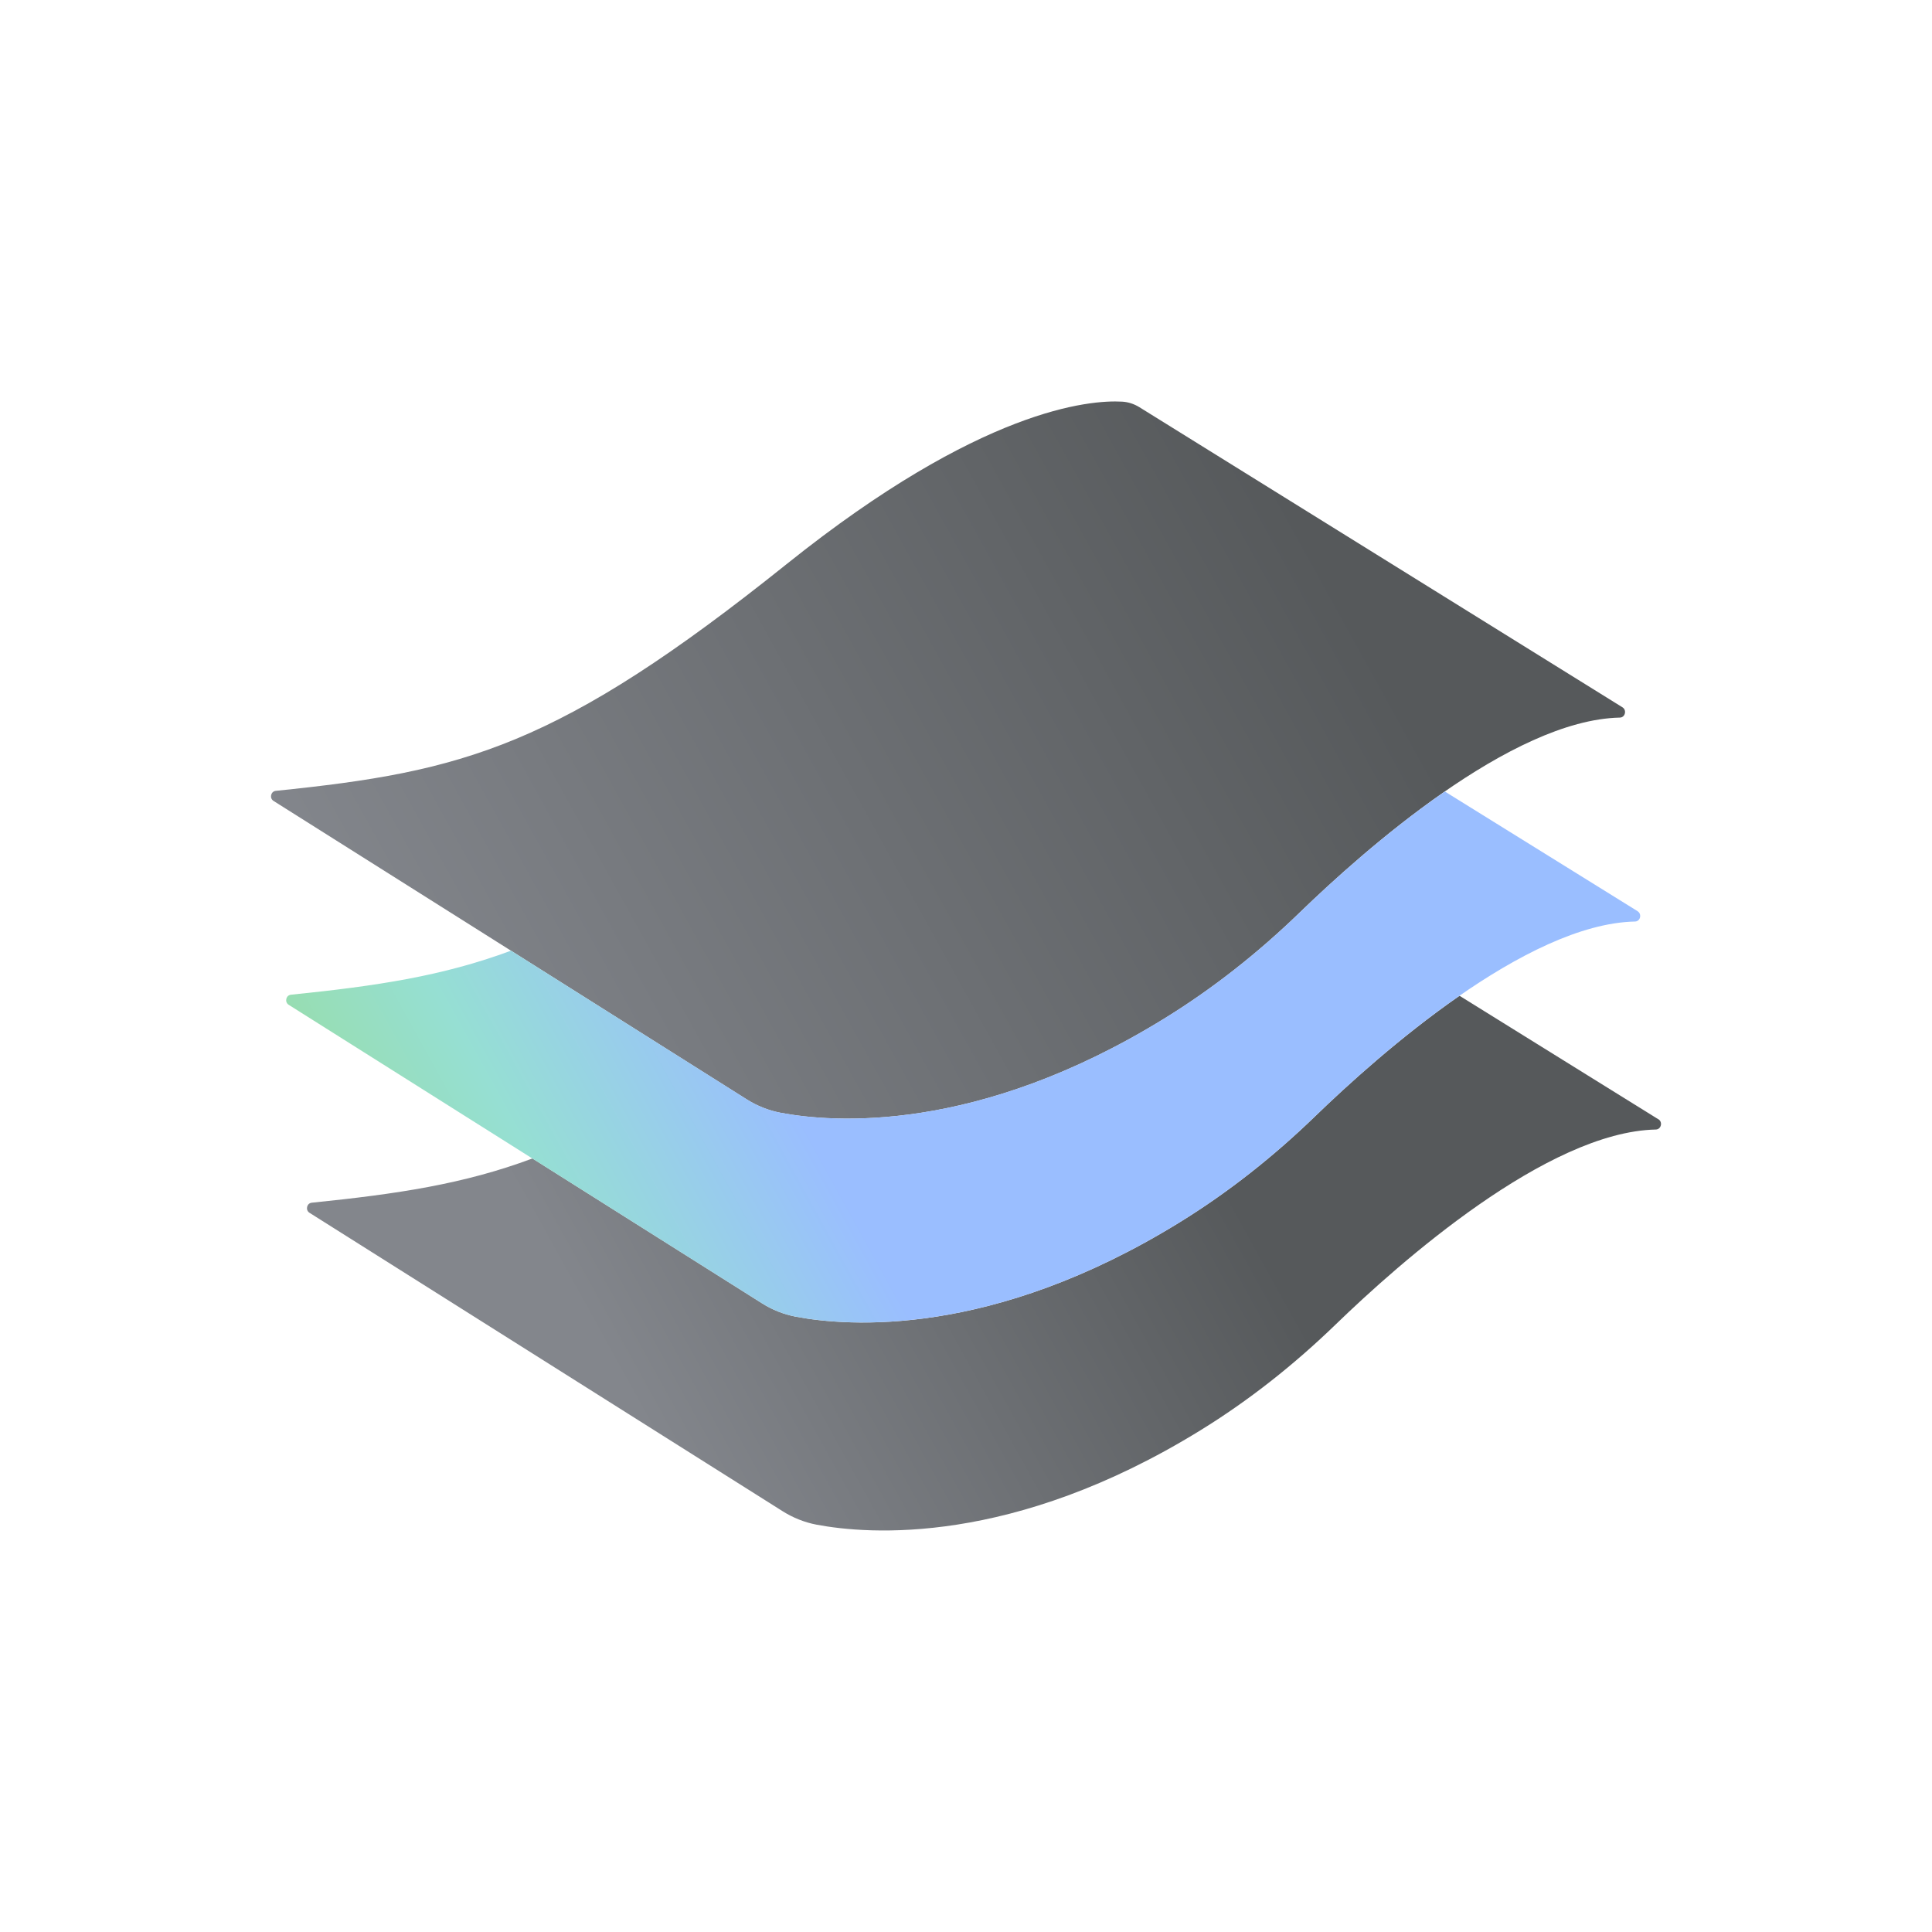
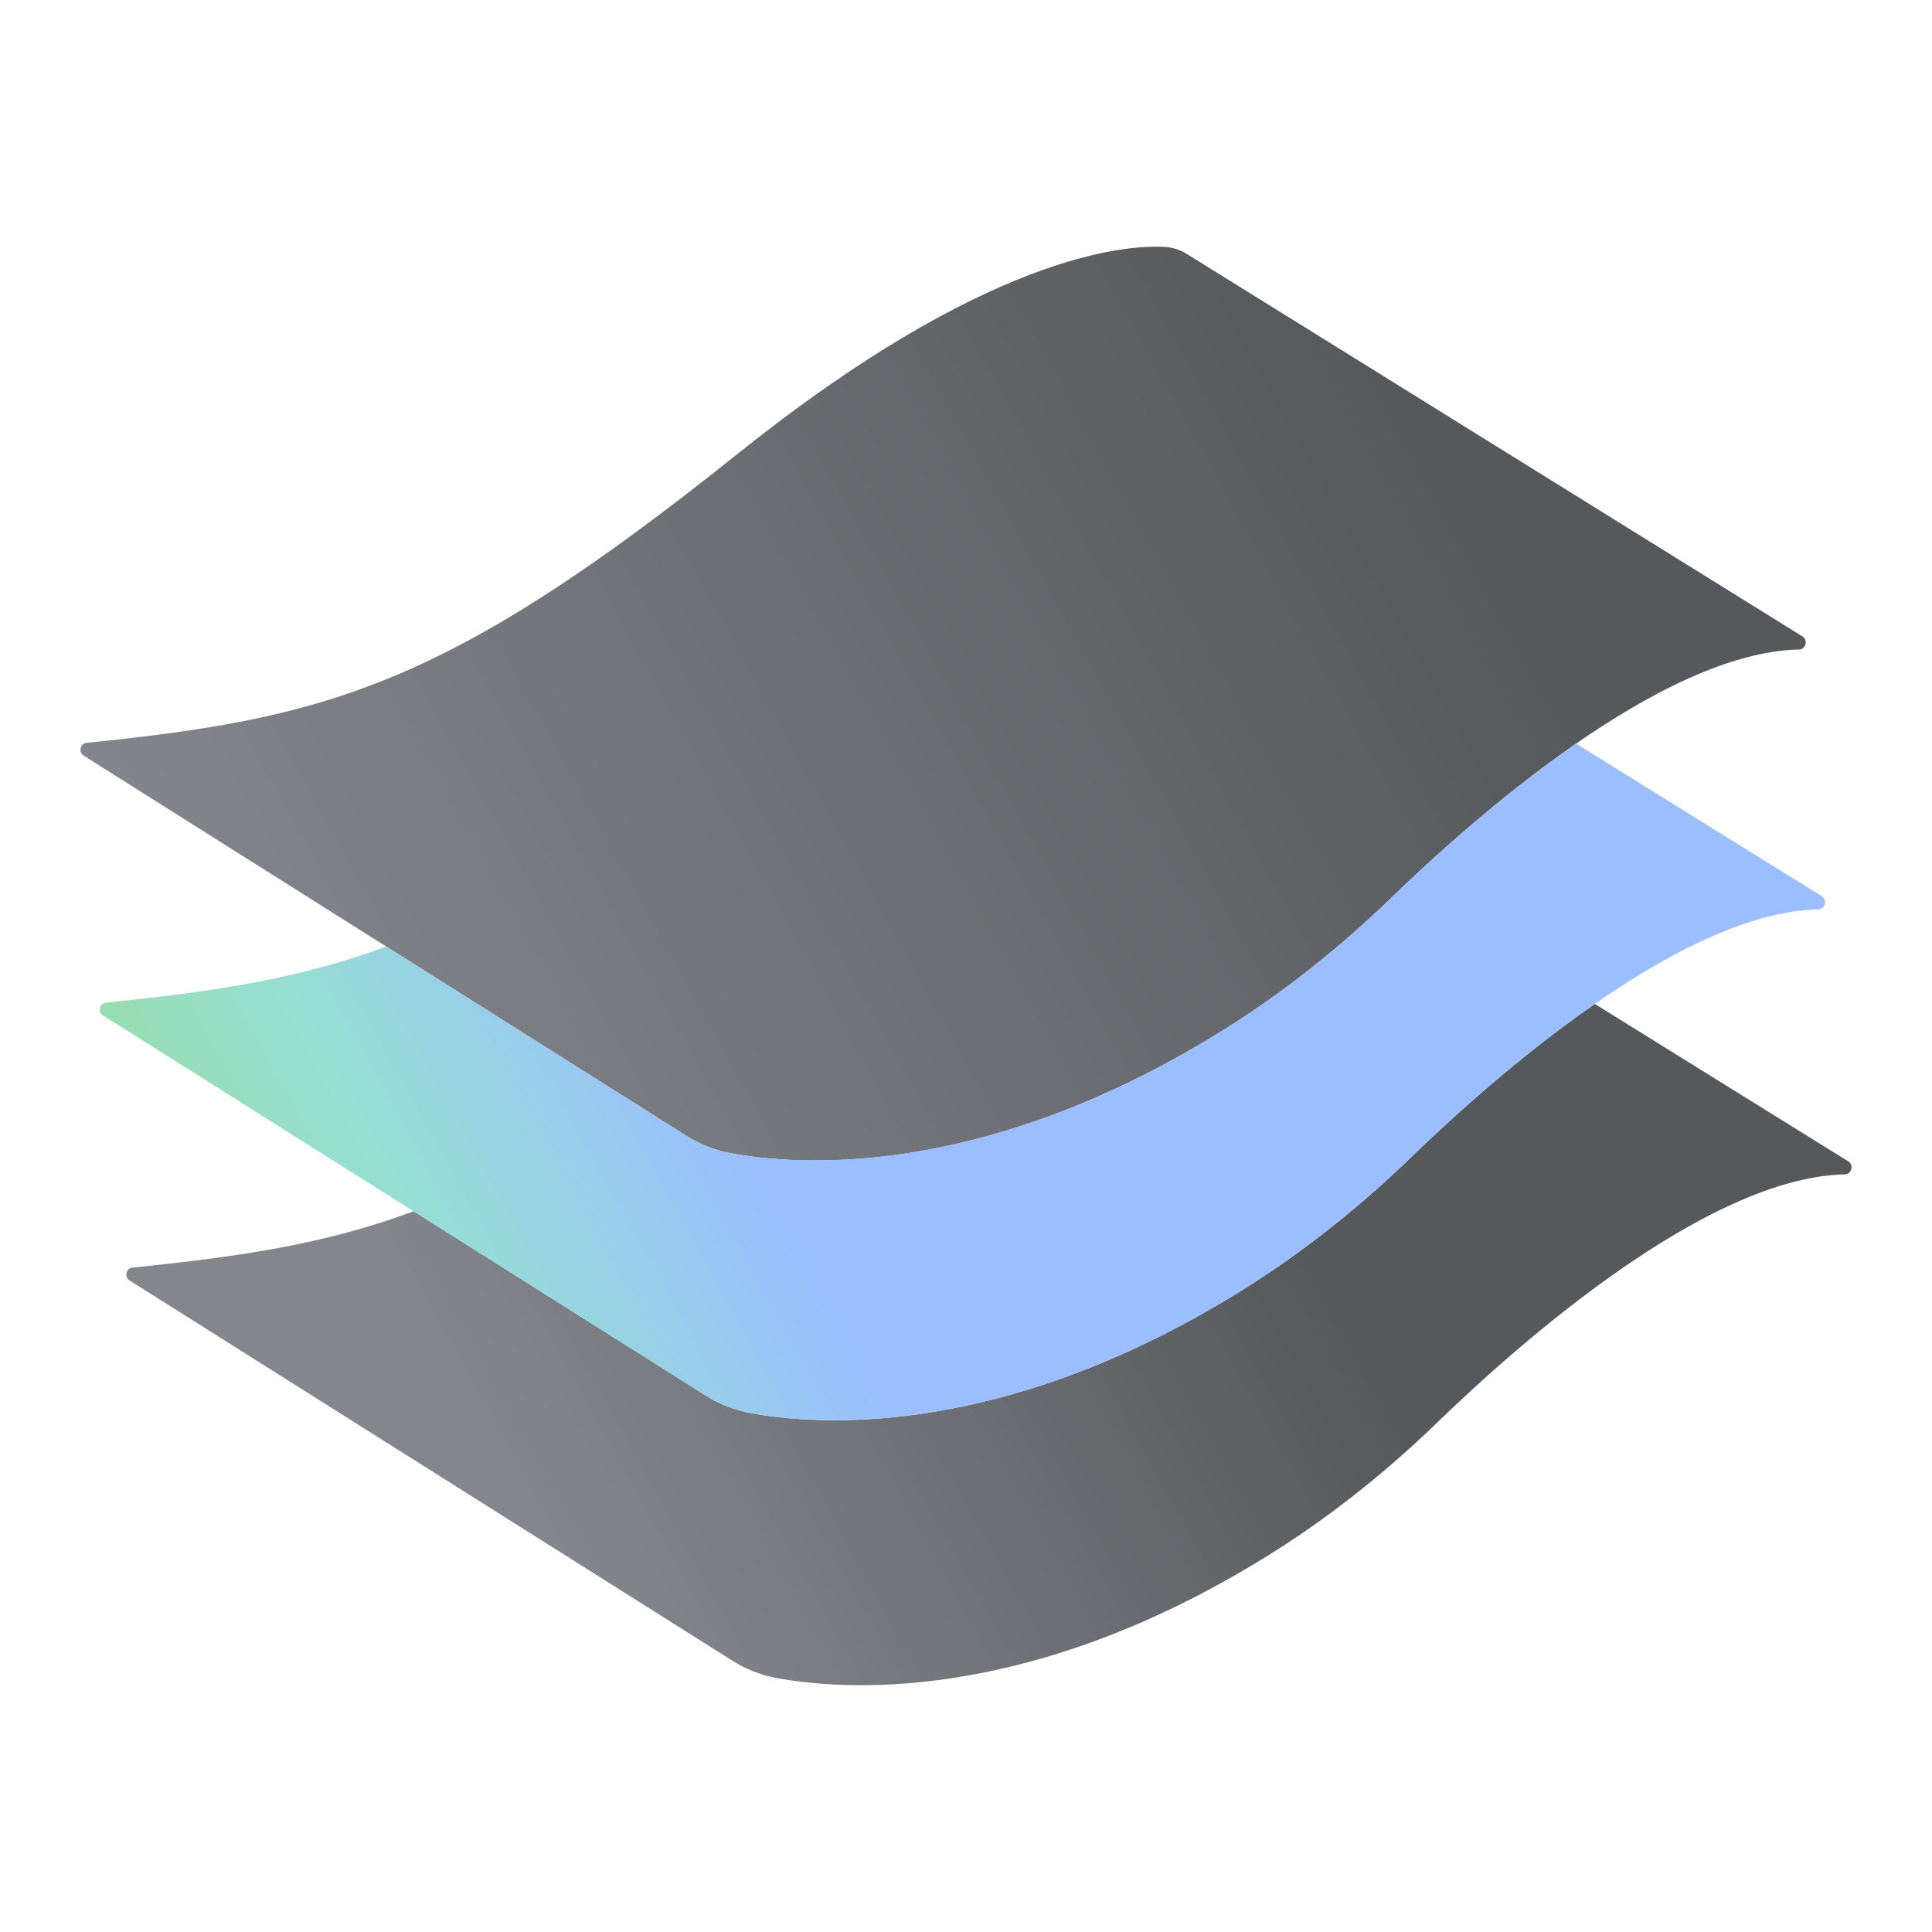
<svg xmlns="http://www.w3.org/2000/svg" width="192" height="192" viewBox="0 0 50.8 50.8" version="1.1" id="svg278">
  <defs id="defs275">
    <linearGradient id="paint0_linear_11_325" x1="32.221" y1="17.596" x2="-0.717" y2="35.801" gradientUnits="userSpaceOnUse" gradientTransform="matrix(0.9811818,0,0,0.9811818,4.57627,9.884735)">
      <stop offset="0.15" id="stop28" style="stop-color:#56595b;stop-opacity:1" />
      <stop offset="0.66" stop-color="#001D21" id="stop30" style="stop-color:#83868c;stop-opacity:1" />
      <stop offset="1" stop-color="#002D32" id="stop32" style="stop-color:#83868c;stop-opacity:1" />
    </linearGradient>
    <linearGradient id="paint1_linear_11_325" x1="36.831" y1="1.516" x2="3.893" y2="19.722" gradientUnits="userSpaceOnUse" gradientTransform="matrix(0.9811818,0,0,0.9811818,4.57627,9.884735)">
      <stop offset="0.15" stop-color="#000C05" id="stop35" style="stop-color:#56595b;stop-opacity:1" />
      <stop offset="1" stop-color="#002D32" id="stop37" style="stop-color:#83868c;stop-opacity:1" />
    </linearGradient>
    <linearGradient id="paint2_linear_11_325" x1="0.591" y1="29.905" x2="53.529" y2="0.642" gradientUnits="userSpaceOnUse" gradientTransform="matrix(0.9811818,0,0,0.9811818,4.57627,9.884735)">
      <stop stop-color="#41E6A5" id="stop40" />
      <stop offset="0.04" stop-color="#3BD9AE" id="stop42" style="stop-color:#98dc9a;stop-opacity:1" />
      <stop offset="0.16" stop-color="#29B1CB" id="stop44" style="stop-color:#96dfd3;stop-opacity:1" />
      <stop offset="0.29" stop-color="#1B91E1" id="stop46" style="stop-color:#9abeff;stop-opacity:1" />
      <stop offset="0.41" stop-color="#117BF1" id="stop48" style="stop-color:#9abeff;stop-opacity:1" />
      <stop offset="0.52" stop-color="#0C6DFB" id="stop50" style="stop-color:#9abeff;stop-opacity:1" />
      <stop offset="0.62" stop-color="#0A69FF" id="stop52" style="stop-color:#9abeff;stop-opacity:1" />
    </linearGradient>
  </defs>
  <g id="layer1">
-     <g id="g351" transform="matrix(0.8739165,0,0,0.8739165,3.128496,1.916984)">
+     <g id="g351" transform="matrix(1.11348,0,0,1.11348,-2.976716,-4.520335)">
      <path d="m 46.318,31.484 -5.984,-3.717 c -1.777,1.232 -3.385,2.696 -4.343,3.624 -1.25,1.211 -2.615,2.291 -4.082,3.195 -5.653,3.484 -9.997,3.13 -11.545,2.836 -0.361,-0.069 -0.707,-0.205 -1.021,-0.405 l -6.903,-4.355 c -2.061,0.77 -4.058,1.068 -6.641,1.331 -0.151,0.016 -0.197,0.223 -0.066,0.304 l 14.234,8.978 c 0.314,0.198 0.66,0.336 1.021,0.405 1.549,0.292 5.892,0.648 11.545,-2.836 1.469,-0.904 2.832,-1.985 4.082,-3.195 1.904,-1.843 6.351,-5.788 9.626,-5.858 0.159,-0.004 0.214,-0.225 0.076,-0.31 z" fill="url(#paint0_linear_11_325)" id="path2" style="fill:url(#paint0_linear_11_325);stroke-width:0.981" />
      <path d="m 4.651,21.905 14.234,8.978 c 0.314,0.198 0.66,0.336 1.021,0.405 1.548,0.292 5.892,0.648 11.545,-2.836 1.469,-0.905 2.832,-1.985 4.082,-3.197 1.904,-1.843 6.351,-5.789 9.626,-5.858 0.159,-0.004 0.214,-0.225 0.076,-0.31 L 30.697,10.055 C 30.54,9.959 30.364,9.901 30.182,9.891 29.211,9.836 25.94,10.093 20.103,14.767 13.209,20.289 10.374,21.024 4.717,21.601 c -0.151,0.016 -0.197,0.223 -0.066,0.304 z" fill="url(#paint1_linear_11_325)" id="path4" style="fill:url(#paint1_linear_11_325);stroke-width:0.981" />
      <path d="m 45.693,25.223 -5.801,-3.602 c -1.783,1.234 -3.396,2.702 -4.358,3.634 -1.25,1.211 -2.615,2.291 -4.082,3.195 -5.653,3.484 -9.997,3.13 -11.545,2.836 -0.361,-0.069 -0.707,-0.205 -1.021,-0.405 l -7.091,-4.471 c -2.055,0.764 -4.046,1.063 -6.622,1.325 -0.151,0.016 -0.197,0.223 -0.066,0.304 l 14.234,8.978 c 0.314,0.198 0.66,0.336 1.021,0.405 1.549,0.292 5.892,0.648 11.545,-2.836 1.469,-0.905 2.832,-1.985 4.082,-3.195 1.904,-1.843 6.351,-5.789 9.626,-5.858 0.159,-0.004 0.214,-0.225 0.076,-0.31 z" fill="url(#paint2_linear_11_325)" id="path6" style="fill:url(#paint2_linear_11_325);stroke-width:0.981" />
    </g>
  </g>
</svg>
